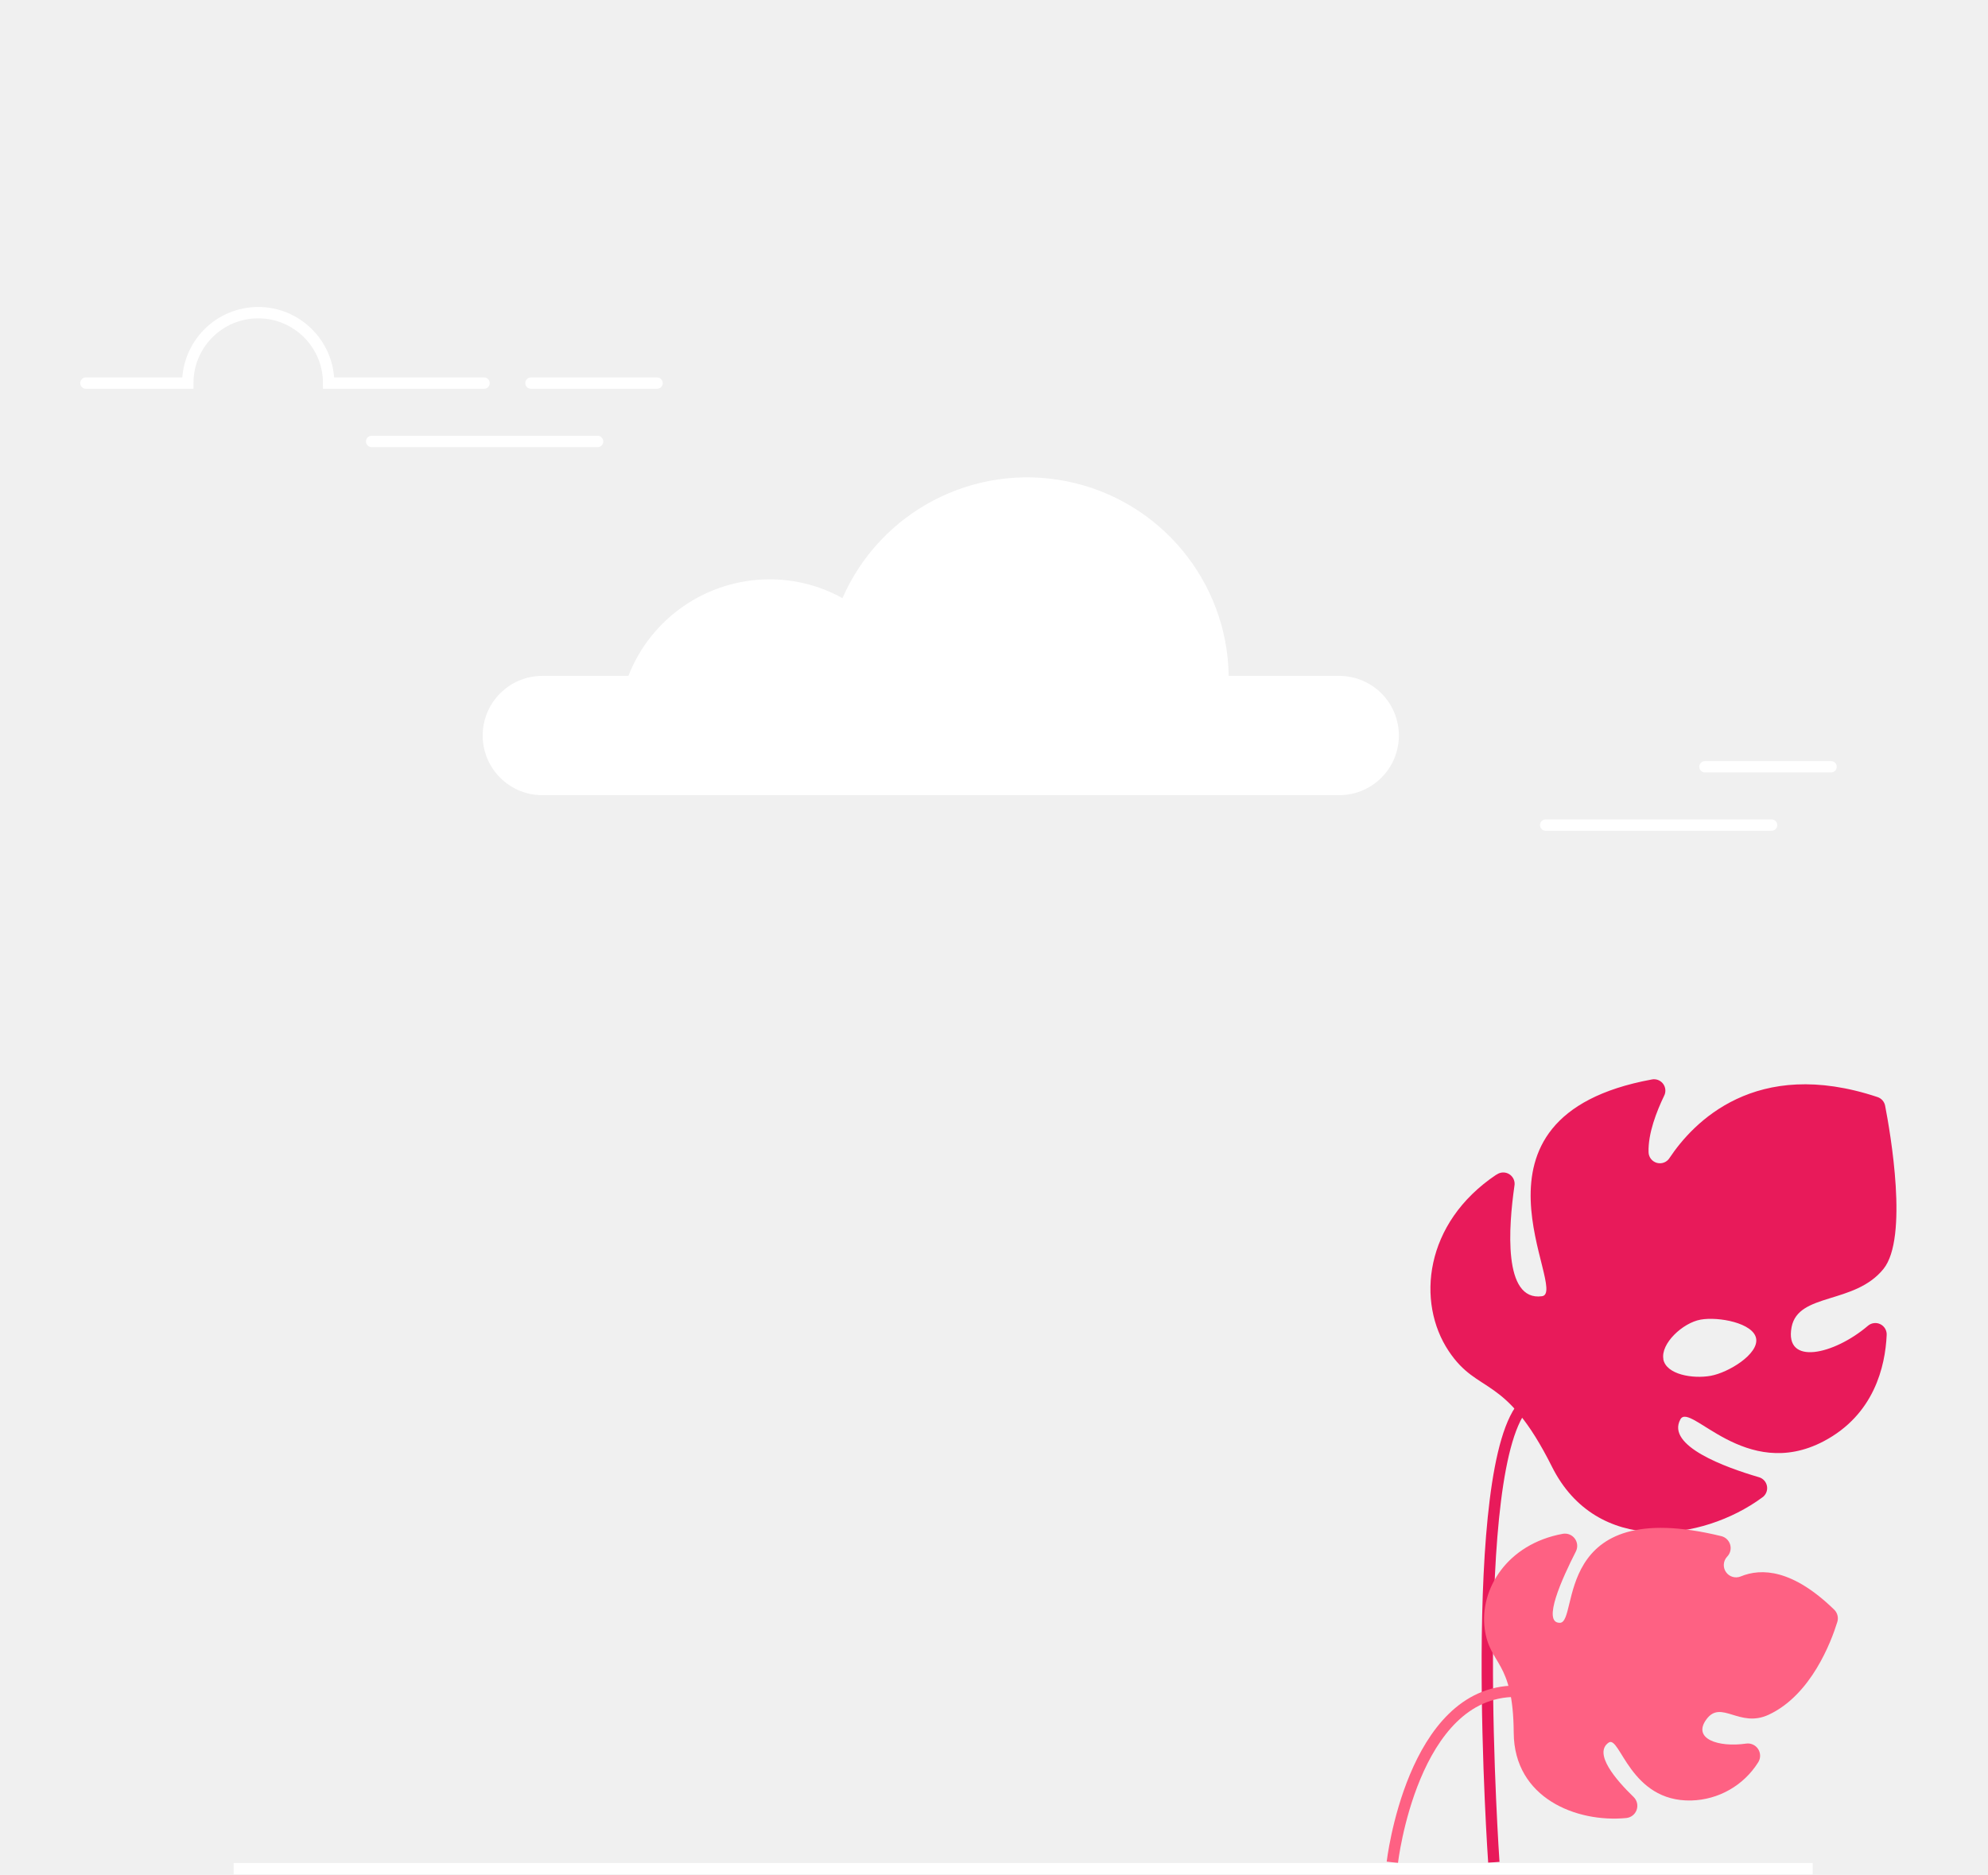
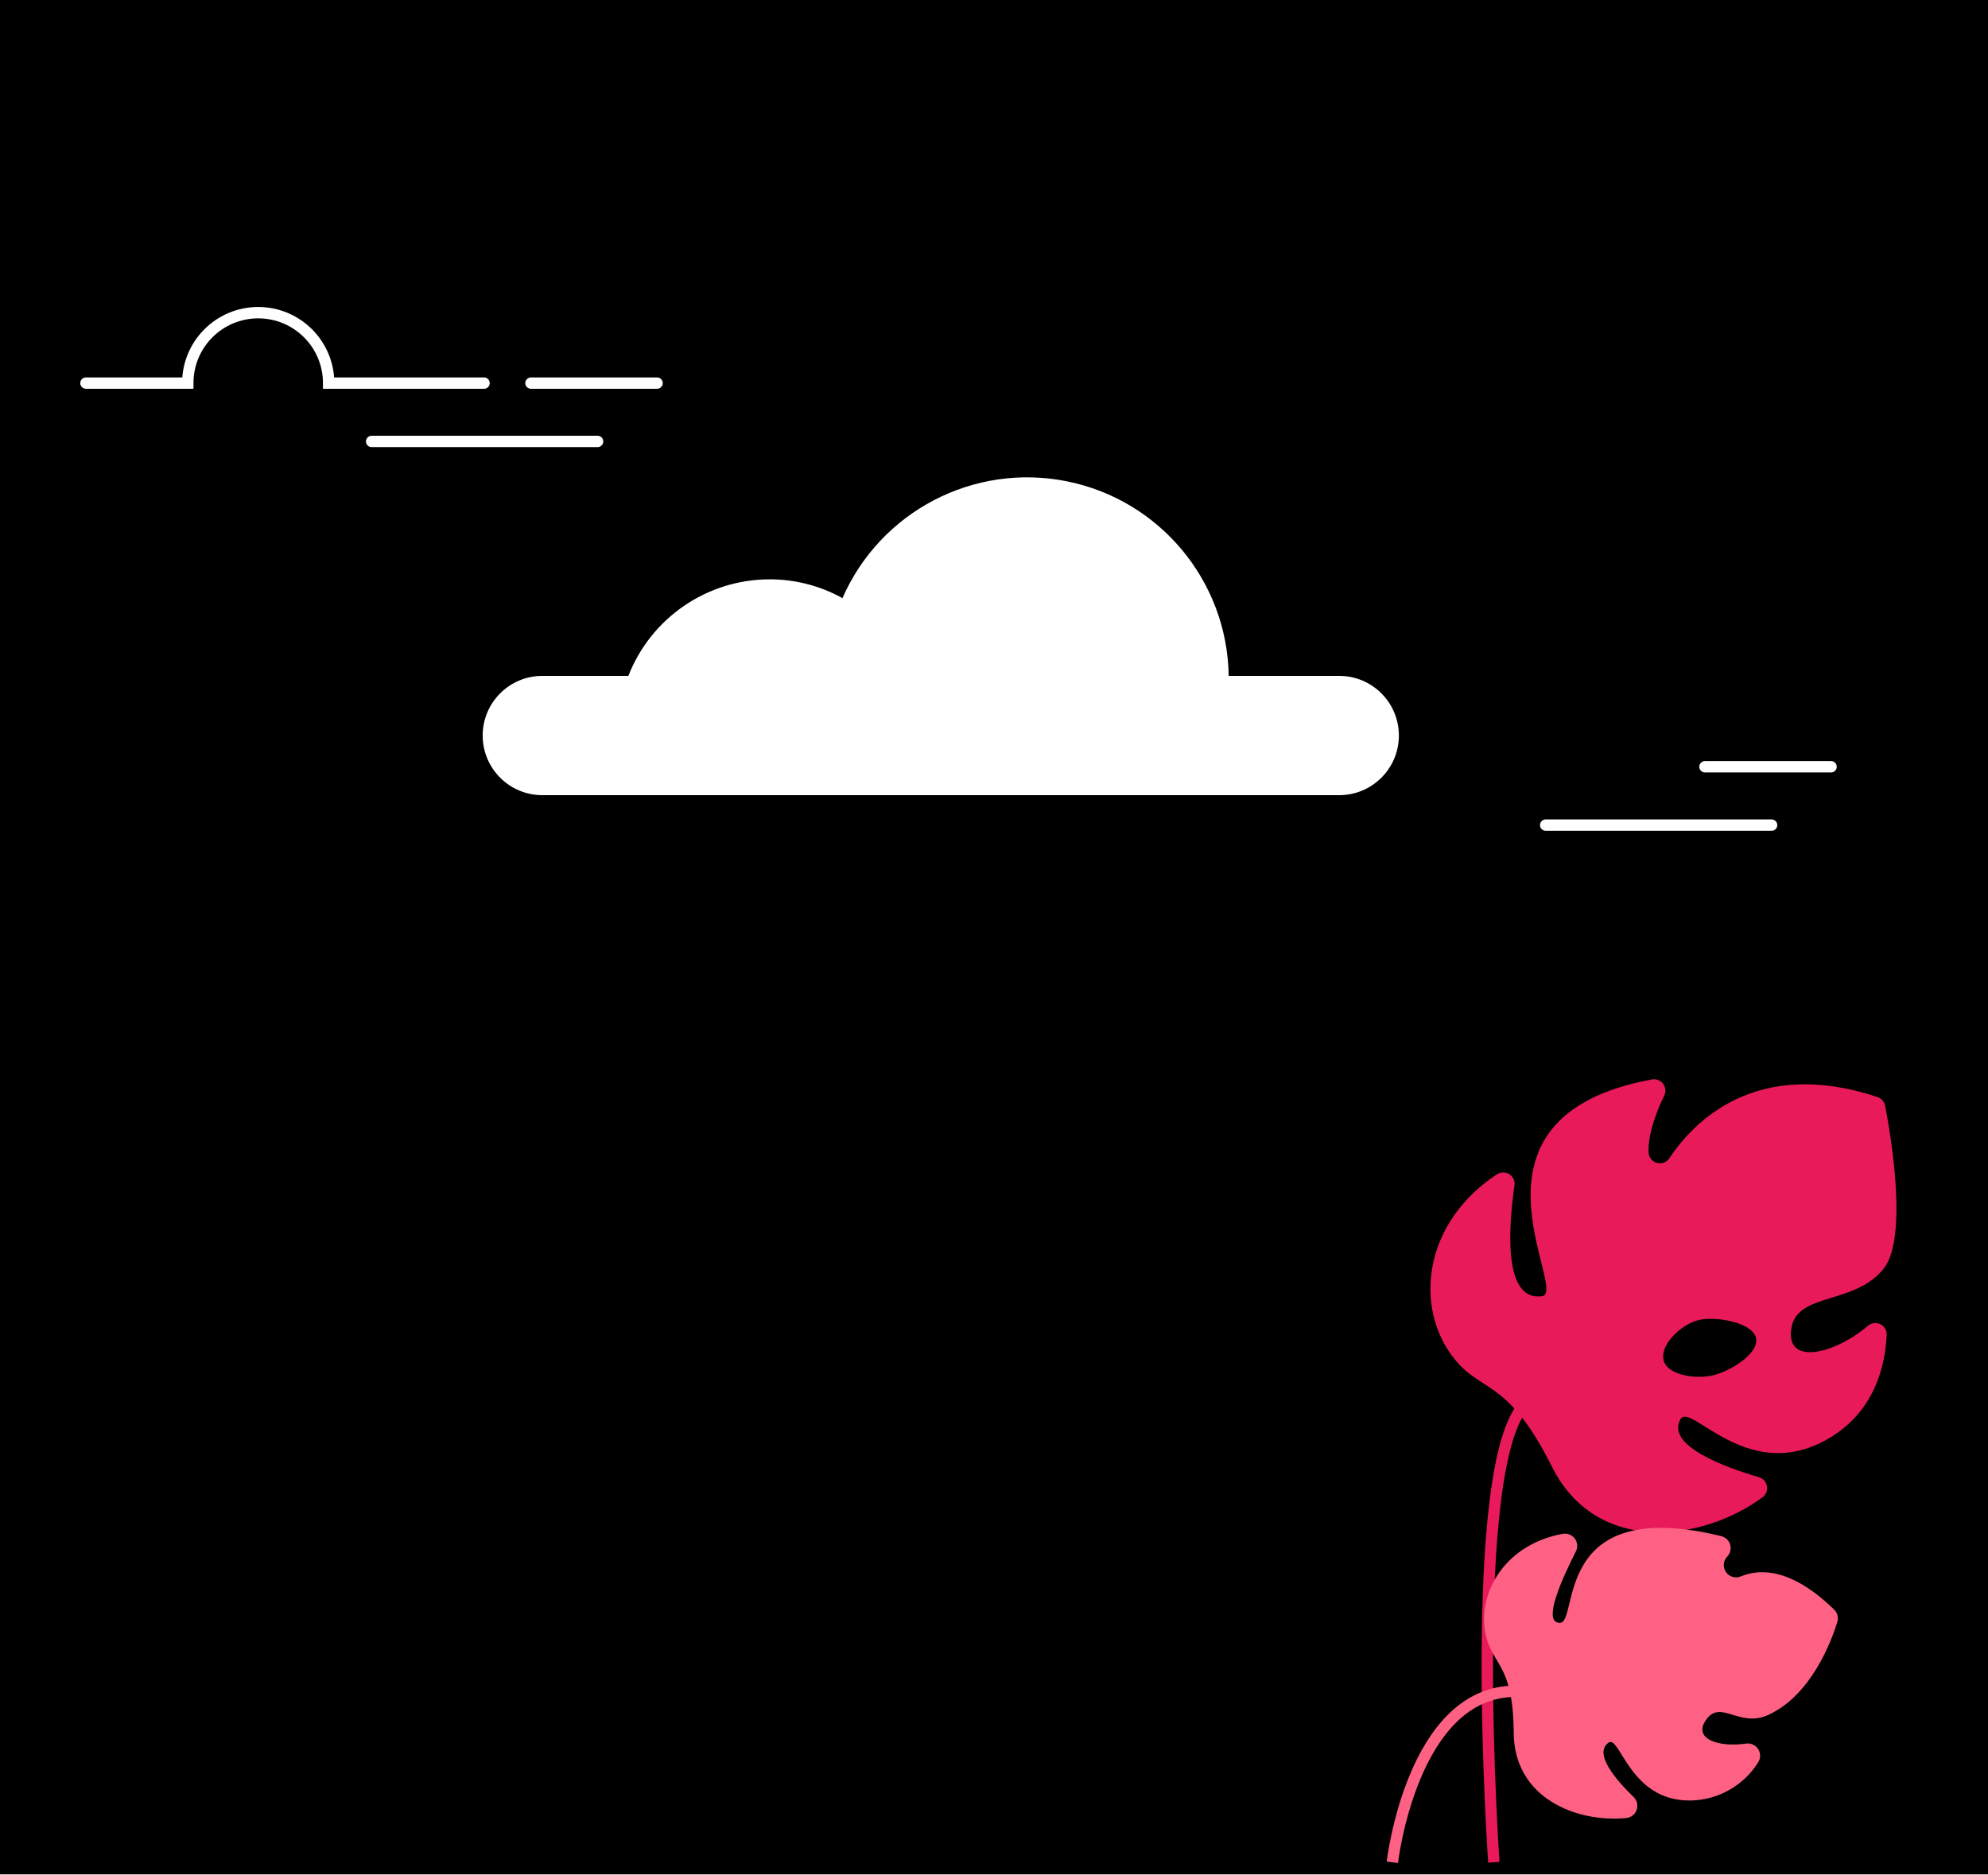
<svg xmlns="http://www.w3.org/2000/svg" viewBox="0 0 350 330">
+   <rect width="100%" height="100%" fill="#000" />
+   <defs>
+     <path id="move" d="M181.622 108.557C193.122 90.057 210.028 79.565 205.922 76.657C193.922 68.157 120.222 68.057 93.222 84.557C85.222 89.446 60.222 107.557 67.222 136.557C75.067 169.057 106.383 177.173 151.222 187.557C186.722 195.778 235.172 199.057 239.222 221.557C243.632 246.057 228.722 261.057 225.222 272.557" />
+   </defs>
  <g>
-     <path d="M263.47,206.82a2,2,0,0,1,3.15,2c-1,7-2.07,20.33,4.85,19.4,4.94-.66-16.65-31.53,19.32-38.16a2,2,0,0,1,2.18,2.89c-1.32,2.74-2.83,6.61-2.73,9.9a2,2,0,0,0,3.71,1c4.1-6.15,15.1-17.86,36.59-10.7a2,2,0,0,1,1.35,1.54c0.93,4.8,4.13,23.24-.29,28.72-5.09,6.31-15,4.14-16.18,10.25-1.3,6.91,7.51,4.82,13.42-.22a2,2,0,0,1,3.32,1.64c-0.25,5.45-2.18,14-11.12,18.69-13.78,7.21-23.48-7-25.19-3.88-2.59,4.66,7.94,8.47,13.78,10.18a2,2,0,0,1,.61,3.59c-10.52,7.74-29.13,10.28-37-5.41-8.3-16.59-12.93-12.49-18.19-20.38-5.71-8.57-4.33-22.54,8.38-31.05m29.4,32.47c0.5,2.73,5.2,3.51,8.35,2.94s8.47-3.83,8-6.56-6.62-3.9-9.78-3.33-7.05,4.22-6.55,6.95" fill="#e81a5a" />
+     <path d="M263.47,206.82a2,2,0,0,1,3.15,2c-1,7-2.07,20.33,4.85,19.4,4.94-.66-16.65-31.53,19.32-38.16a2,2,0,0,1,2.18,2.89c-1.32,2.74-2.83,6.61-2.73,9.9a2,2,0,0,0,3.71,1c4.1-6.15,15.1-17.86,36.59-10.7a2,2,0,0,1,1.35,1.54c0.93,4.8,4.13,23.24-.29,28.72-5.09,6.31-15,4.14-16.18,10.25-1.3,6.91,7.51,4.82,13.42-.22a2,2,0,0,1,3.32,1.64c-0.25,5.45-2.18,14-11.12,18.69-13.78,7.21-23.48-7-25.19-3.88-2.59,4.66,7.94,8.47,13.78,10.18a2,2,0,0,1,.61,3.59c-10.52,7.74-29.13,10.28-37-5.41-8.3-16.59-12.93-12.49-18.19-20.38-5.71-8.57-4.33-22.54,8.38-31.05m29.4,32.47c0.5,2.73,5.2,3.51,8.35,2.94s8.47-3.83,8-6.56-6.62-3.9-9.78-3.33-7.05,4.22-6.55,6.95" fill="#e81a5a">
+       <animateTransform attributeName="transform" type="rotate" values="-3 267 248; 4 267 248; -3 267 248" dur="1500ms" repeatCount="indefinite" calcMode="spline" keySplines="0.33 0 0.67 1; 0.33 0 0.67 1" />
+     </path>
    <path d="M263,327.88s-4.91-70.27,5.54-80.72" fill="none" stroke="#e81a5a" stroke-miterlimit="10" stroke-width="2" />
  </g>
-   <line x1="65.43" y1="77.72" x2="105.21" y2="77.72" fill="none" stroke="#fff" stroke-linecap="round" stroke-miterlimit="10" stroke-width="2" />
  <g>
-     <path d="M85.22,67.45H57.86a12.4,12.4,0,1,0-24.8,0H15.13" fill="none" stroke="#fff" stroke-linecap="round" stroke-miterlimit="10" stroke-width="2" />
-     <line x1="93.48" y1="67.45" x2="115.68" y2="67.45" fill="none" stroke="#fff" stroke-linecap="round" stroke-miterlimit="10" stroke-width="2" />
+     <line x1="65.43" y1="77.72" x2="105.21" y2="77.72" fill="none" stroke="#fff" stroke-linecap="round" stroke-miterlimit="10" stroke-width="2" />
+     <g>
+       <path d="M85.22,67.45H57.86a12.4,12.4,0,1,0-24.8,0H15.13" fill="none" stroke="#fff" stroke-linecap="round" stroke-miterlimit="10" stroke-width="2" />
+       <line x1="93.48" y1="67.45" x2="115.68" y2="67.45" fill="none" stroke="#fff" stroke-linecap="round" stroke-miterlimit="10" stroke-width="2" />
+     </g>
+     <animateTransform attributeName="transform" type="translateX" from="40" to="0" dur="400ms" calcMode="spline" keySplines="0.33 0 0 1" fill="freeze" />
+     <animate attributeType="CSS" attributeName="opacity" values="0; 1" calcMode="spline" keySplines="0.33 0 0.67 1" dur="167ms" fill="freeze" />
+     <animateTransform attributeName="transform" type="translate" from="0, 0" to="0, -80" dur="367ms" begin="1s" calcMode="spline" keySplines="1, 0, 0.83, 0.83" fill="freeze" additive="replace" />
+     <animate attributeType="CSS" attributeName="opacity" values="1; 0" calcMode="spline" keySplines="1 0 0.83 0.83" dur="367ms" begin="1s" fill="freeze" />
  </g>
-   <line x1="272.13" y1="145.27" x2="311.9" y2="145.27" fill="none" stroke="#fff" stroke-linecap="round" stroke-miterlimit="10" stroke-width="2" />
-   <line x1="300.17" y1="135" x2="322.37" y2="135" fill="none" stroke="#fff" stroke-linecap="round" stroke-miterlimit="10" stroke-width="2" />
  <g>
-     <path d="M235.77,119H216.32a35.49,35.49,0,0,0-68-13.69A26.34,26.34,0,0,0,135.43,102a26.72,26.72,0,0,0-24.8,17H95.48a10.49,10.49,0,0,0,0,21h140.3a10.49,10.49,0,0,0,0-21" fill="#fff" />
+     <line x1="272.13" y1="145.27" x2="311.9" y2="145.27" fill="none" stroke="#fff" stroke-linecap="round" stroke-miterlimit="10" stroke-width="2" />
+     <line x1="300.17" y1="135" x2="322.37" y2="135" fill="none" stroke="#fff" stroke-linecap="round" stroke-miterlimit="10" stroke-width="2" />
+     <g>
+       <path d="M235.77,119H216.32a35.49,35.49,0,0,0-68-13.69A26.34,26.34,0,0,0,135.43,102a26.72,26.72,0,0,0-24.8,17H95.48a10.49,10.49,0,0,0,0,21h140.3a10.49,10.49,0,0,0,0-21" fill="#fff" />
+     </g>
+     <animateTransform attributeName="transform" type="translateX" from="90" to="0" dur="400ms" calcMode="spline" keySplines="0.33 0 0 1" fill="freeze" />
+     <animate attributeType="CSS" attributeName="opacity" values="0; 1" calcMode="spline" keySplines="0.33 0 0.67 1" dur="167ms" fill="freeze" />
+     <animateTransform attributeName="transform" type="translate" from="0, 0" to="0, -80" dur="367ms" begin="1s" calcMode="spline" keySplines="1, 0, 0.83, 0.83" fill="freeze" additive="replace" />
+     <animate attributeType="CSS" attributeName="opacity" values="1; 0" calcMode="spline" keySplines="1 0 0.83 0.83" dur="367ms" begin="1s" fill="freeze" />
+   </g>
+   <g transform="translate(-300 -400) rotate(30)">
+     <g>
+       <path d="M251.89,328.88a3.54,3.54,0,0,0,3.53-3.53v-5.07a3.53,3.53,0,1,0-7.06,0v5.07a3.55,3.55,0,0,0,3.53,3.53" fill="#a67ee5" />
+       <path d="M251.89,328.88a3.54,3.54,0,0,0,3.53-3.53v-5.07a3.53,3.53,0,1,0-7.06,0v5.07A3.55,3.55,0,0,0,251.89,328.88Z" fill="none" stroke="#fff" stroke-miterlimit="10" stroke-width="2" />
+       <path d="M176.35,328.88a3.54,3.54,0,0,0,3.53-3.53v-5.07a3.53,3.53,0,1,0-7.06,0v5.07a3.54,3.54,0,0,0,3.53,3.53" fill="#a67ee5" />
+       <path d="M176.35,328.88a3.54,3.54,0,0,0,3.53-3.53v-5.07a3.53,3.53,0,1,0-7.06,0v5.07A3.54,3.54,0,0,0,176.35,328.88Z" fill="none" stroke="#fff" stroke-miterlimit="10" stroke-width="2" />
+       <path d="M170.92,320.29h74.5a11.38,11.38,0,0,0,11.35-11.35V242.86a11.38,11.38,0,0,0-11.35-11.35h-74.5a11.38,11.38,0,0,0-11.35,11.35v66.08a11.38,11.38,0,0,0,11.35,11.35" fill="#a67ee5" />
+       <rect x="159.57" y="231.51" width="97.2" height="88.78" rx="11.35" ry="11.35" fill="none" stroke="#fff" stroke-miterlimit="10" stroke-width="2" />
+       <path d="M199.26,219.15h32.4a4.09,4.09,0,0,1,4.08,4.08v16a1.19,1.19,0,0,1-1.19,1.19h-2.7a1.19,1.19,0,0,1-1.19-1.19V224.86a1.27,1.27,0,0,0-1.27-1.27H201.53a1.27,1.27,0,0,0-1.27,1.27v14.38a1.19,1.19,0,0,1-1.19,1.19h-2.7a1.19,1.19,0,0,1-1.19-1.19v-16a4.1,4.1,0,0,1,4.09-4.08" fill="#a67ee5" />
+       <path d="M199.26,219.15h32.4a4.09,4.09,0,0,1,4.08,4.08v16a1.19,1.19,0,0,1-1.19,1.19h-2.7a1.19,1.19,0,0,1-1.19-1.19V224.86a1.27,1.27,0,0,0-1.27-1.27H201.53a1.27,1.27,0,0,0-1.27,1.27v14.38a1.19,1.19,0,0,1-1.19,1.19h-2.7a1.19,1.19,0,0,1-1.19-1.19v-16A4.1,4.1,0,0,1,199.26,219.15Z" fill="none" stroke="#fff" stroke-miterlimit="10" stroke-width="2" />
+       <path d="M185.34,320.29h74.5a11.38,11.38,0,0,0,11.35-11.35V242.86a11.38,11.38,0,0,0-11.35-11.35h-74.5A11.38,11.38,0,0,0,174,242.86v66.08a11.39,11.39,0,0,0,11.35,11.35" fill="#a67ee5" />
+       <path d="M185.34,320.29h74.5a11.38,11.38,0,0,0,11.35-11.35V242.86a11.38,11.38,0,0,0-11.35-11.35h-74.5A11.38,11.38,0,0,0,174,242.86v66.08A11.39,11.39,0,0,0,185.34,320.29Z" fill="none" stroke="#fff" stroke-miterlimit="10" stroke-width="2" />
+       <line x1="254.22" y1="252.43" x2="190.97" y2="252.43" fill="none" stroke="#fff" stroke-linecap="round" stroke-miterlimit="10" stroke-width="2" />
+       <line x1="254.22" y1="275.9" x2="190.97" y2="275.9" fill="none" stroke="#fff" stroke-linecap="round" stroke-miterlimit="10" stroke-width="2" />
+       <line x1="254.22" y1="299.38" x2="190.97" y2="299.38" fill="none" stroke="#fff" stroke-linecap="round" stroke-miterlimit="10" stroke-width="2" />
+       <path d="M168.12,253.68h0.67v44.46h-0.67a3.53,3.53,0,0,1-3.52-3.51V257.2a3.52,3.52,0,0,1,3.52-3.52" fill="#a67ee5" />
+       <path d="M168.12,253.68h0.67v44.46h-0.67a3.53,3.53,0,0,1-3.52-3.51V257.2A3.52,3.52,0,0,1,168.12,253.68Z" fill="none" stroke="#fff" stroke-miterlimit="10" stroke-width="2" />
+     </g>
+     <line x1="215.46" y1="218.86" x2="159.87" y2="139.03" fill="none" stroke="#fff" stroke-linecap="round" stroke-linejoin="round" stroke-width="2" />
+     <line x1="215.46" y1="218.86" x2="196.93" y2="139.03" fill="none" stroke="#fff" stroke-linecap="round" stroke-linejoin="round" stroke-width="2" />
+     <line x1="233.99" y1="139.03" x2="215.46" y2="218.86" fill="none" stroke="#fff" stroke-linecap="round" stroke-linejoin="round" stroke-width="2" />
+     <line x1="271.04" y1="139.03" x2="215.46" y2="218.86" fill="none" stroke="#fff" stroke-linecap="round" stroke-linejoin="round" stroke-width="2" />
+     <g>
+       <path d="M215.46,83.44A55.58,55.58,0,0,1,271,139c0-6.76-8.3-12.25-18.53-12.25s-18.31,5.35-18.52,12c0,0.08,0,.17,0,0.26,0-6.76-8.3-12.25-18.53-12.25s-18.54,5.49-18.54,12.25c0-.09,0-0.17,0-0.26-0.22-6.64-8.42-12-18.52-12s-18.52,5.49-18.52,12.25a55.58,55.58,0,0,1,55.59-55.59m0-1.66A57.31,57.31,0,0,0,158.22,139a1.66,1.66,0,1,0,3.32,0c0-5.84,7.57-10.59,16.87-10.59,9.11,0,16.68,4.66,16.86,10.38V139a1.66,1.66,0,0,0,3.32,0c0-5.84,7.57-10.59,16.87-10.59s16.87,4.75,16.87,10.59a1.66,1.66,0,0,0,3.32,0v-0.21c0.18-5.73,7.74-10.39,16.86-10.39,9.3,0,16.87,4.75,16.87,10.59a1.66,1.66,0,1,0,3.32,0,57.3,57.3,0,0,0-57.23-57.25" fill="#fff" />
+       <path d="M215.46,83.44c9.92,0,18,20.9,18.54,55.33,0.21-6.65,8.41-12,18.52-12S271,132.27,271,139a55.59,55.59,0,0,0-55.59-55.59" fill="#e81a5a" />
+       <path d="M215.45,83.44A55.58,55.58,0,0,0,159.87,139c0-6.76,8.3-12.25,18.52-12.25s18.3,5.35,18.52,12c0.52-34.43,8.61-55.32,18.53-55.32" fill="#fe6183" />
+       <path d="M215.46,83.44c-9.93,0-18,20.9-18.54,55.32,0,0.09,0,.17,0,0.26,0-6.76,8.3-12.25,18.53-12.25S234,132.27,234,139c0-.09,0-0.17,0-0.26-0.51-34.43-8.6-55.33-18.52-55.33" fill="#f7396b" />
+     </g>
+     <animateMotion begin="400ms" dur="2038ms" fill="freeze" path="M181.622 108.557C193.122 90.057 210.028 79.565 205.922 76.657C193.922 68.157 120.222 68.057 93.222 84.557C85.222 89.446 60.222 107.557 67.222 136.557C75.067 169.057 106.383 177.173 151.222 187.557C186.722 195.778 235.172 199.057 239.222 221.557C243.632 246.057 228.722 261.057 225.222 272.557" additive="sum" />
+     <animateTransform attributeName="transform" type="scale" values="0 0; 0.16 0.16; 0.5 0.5; 1 1" calcMode="splines" keySplines="0.77, 0, 0.67, 1; 0.75, 0, 0.67, 1; 0.33, 0, 0.67, 1" begin="400ms" dur="2038ms" fill="freeze" />
+     <animateTransform attributeName="transform" type="translate" from="0, 0" to="-225, -273" begin="400ms" dur="2038ms" fill="freeze" additive="sum" />
+     <animateTransform attributeName="transform" type="rotate" values="30; -30; 20; 18; -6; 0" calcMode="splines" keySplines="0.33, 0, 0.67, 1; 0.33, 0, 0.67, 1; 0.33, 0, 0.67, 1; 0.33, 0, 0.67, 1; 0.17, 0, 0.83, 1" dur="2038ms" begin="600ms" additive="sum" fill="freeze" />
  </g>
  <g>
    <path d="M322.92,283.4a2.14,2.14,0,0,1,.55,2.17c-1.06,3.43-4.58,12.85-12.1,16.34-5.13,2.38-8.33-2.7-10.92.77s2.1,5,6.92,4.31a2.16,2.16,0,0,1,2.14,3.34A14.34,14.34,0,0,1,297.78,317c-10.84.27-12.55-11.58-14.57-10.19-2.72,1.89,1.27,6.55,4.39,9.57a2.16,2.16,0,0,1-1.3,3.71c-8.76.84-19.72-3.51-19.8-15-0.08-12.94-4.25-11.8-5.11-18.35-0.91-6.88,3.88-14.88,13.74-16.69a2.16,2.16,0,0,1,2.31,3.11c-2.41,4.73-6,12.6-2.82,12.56,3.46,0-1.58-22.58,28.43-15.26a2.16,2.16,0,0,1,1.09,3.54l-0.1.11a2.16,2.16,0,0,0,2.41,3.45c3.66-1.52,9.16-1.27,16.47,5.84" fill="#fe6183" />
    <path d="M245.13,327.88s3.48-30.11,21.7-30.11" fill="none" stroke="#fe6183" stroke-miterlimit="10" stroke-width="2" />
+     <animateTransform attributeName="transform" type="rotate" values="6 245 327; -4 245 327; 1 245 327; -0.5 245 327; 0 245 327; 6 245 327" dur="2230ms" repeatCount="indefinite" calcMode="spline" keySplines="0.33 0 0.67 1; 0.33 0 0.67 1; 0.33 0 0.67 1; 0.33 0 0.67 1; 0.33 0 0.67 1" />
  </g>
  <g>
-     <line x1="41.13" y1="329" x2="319.13" y2="329" fill="none" stroke="#fff" stroke-width="2" />
+     <line x1="5" y1="329" x2="5" y2="329" fill="none" stroke="#fff" stroke-width="2">
+       <animate attributeName="x2" values="5; 283.79" dur="200ms" calcMode="spline" keySplines="0.17 -0.17 0.01 1" fill="freeze" />
+       <animate attributeName="x1" values="5; 147.13" dur="280ms" begin="200ms" calcMode="spline" keySplines="0.17 -0.17 0.01 1" fill="freeze" />
+     </line>
  </g>
</svg>
